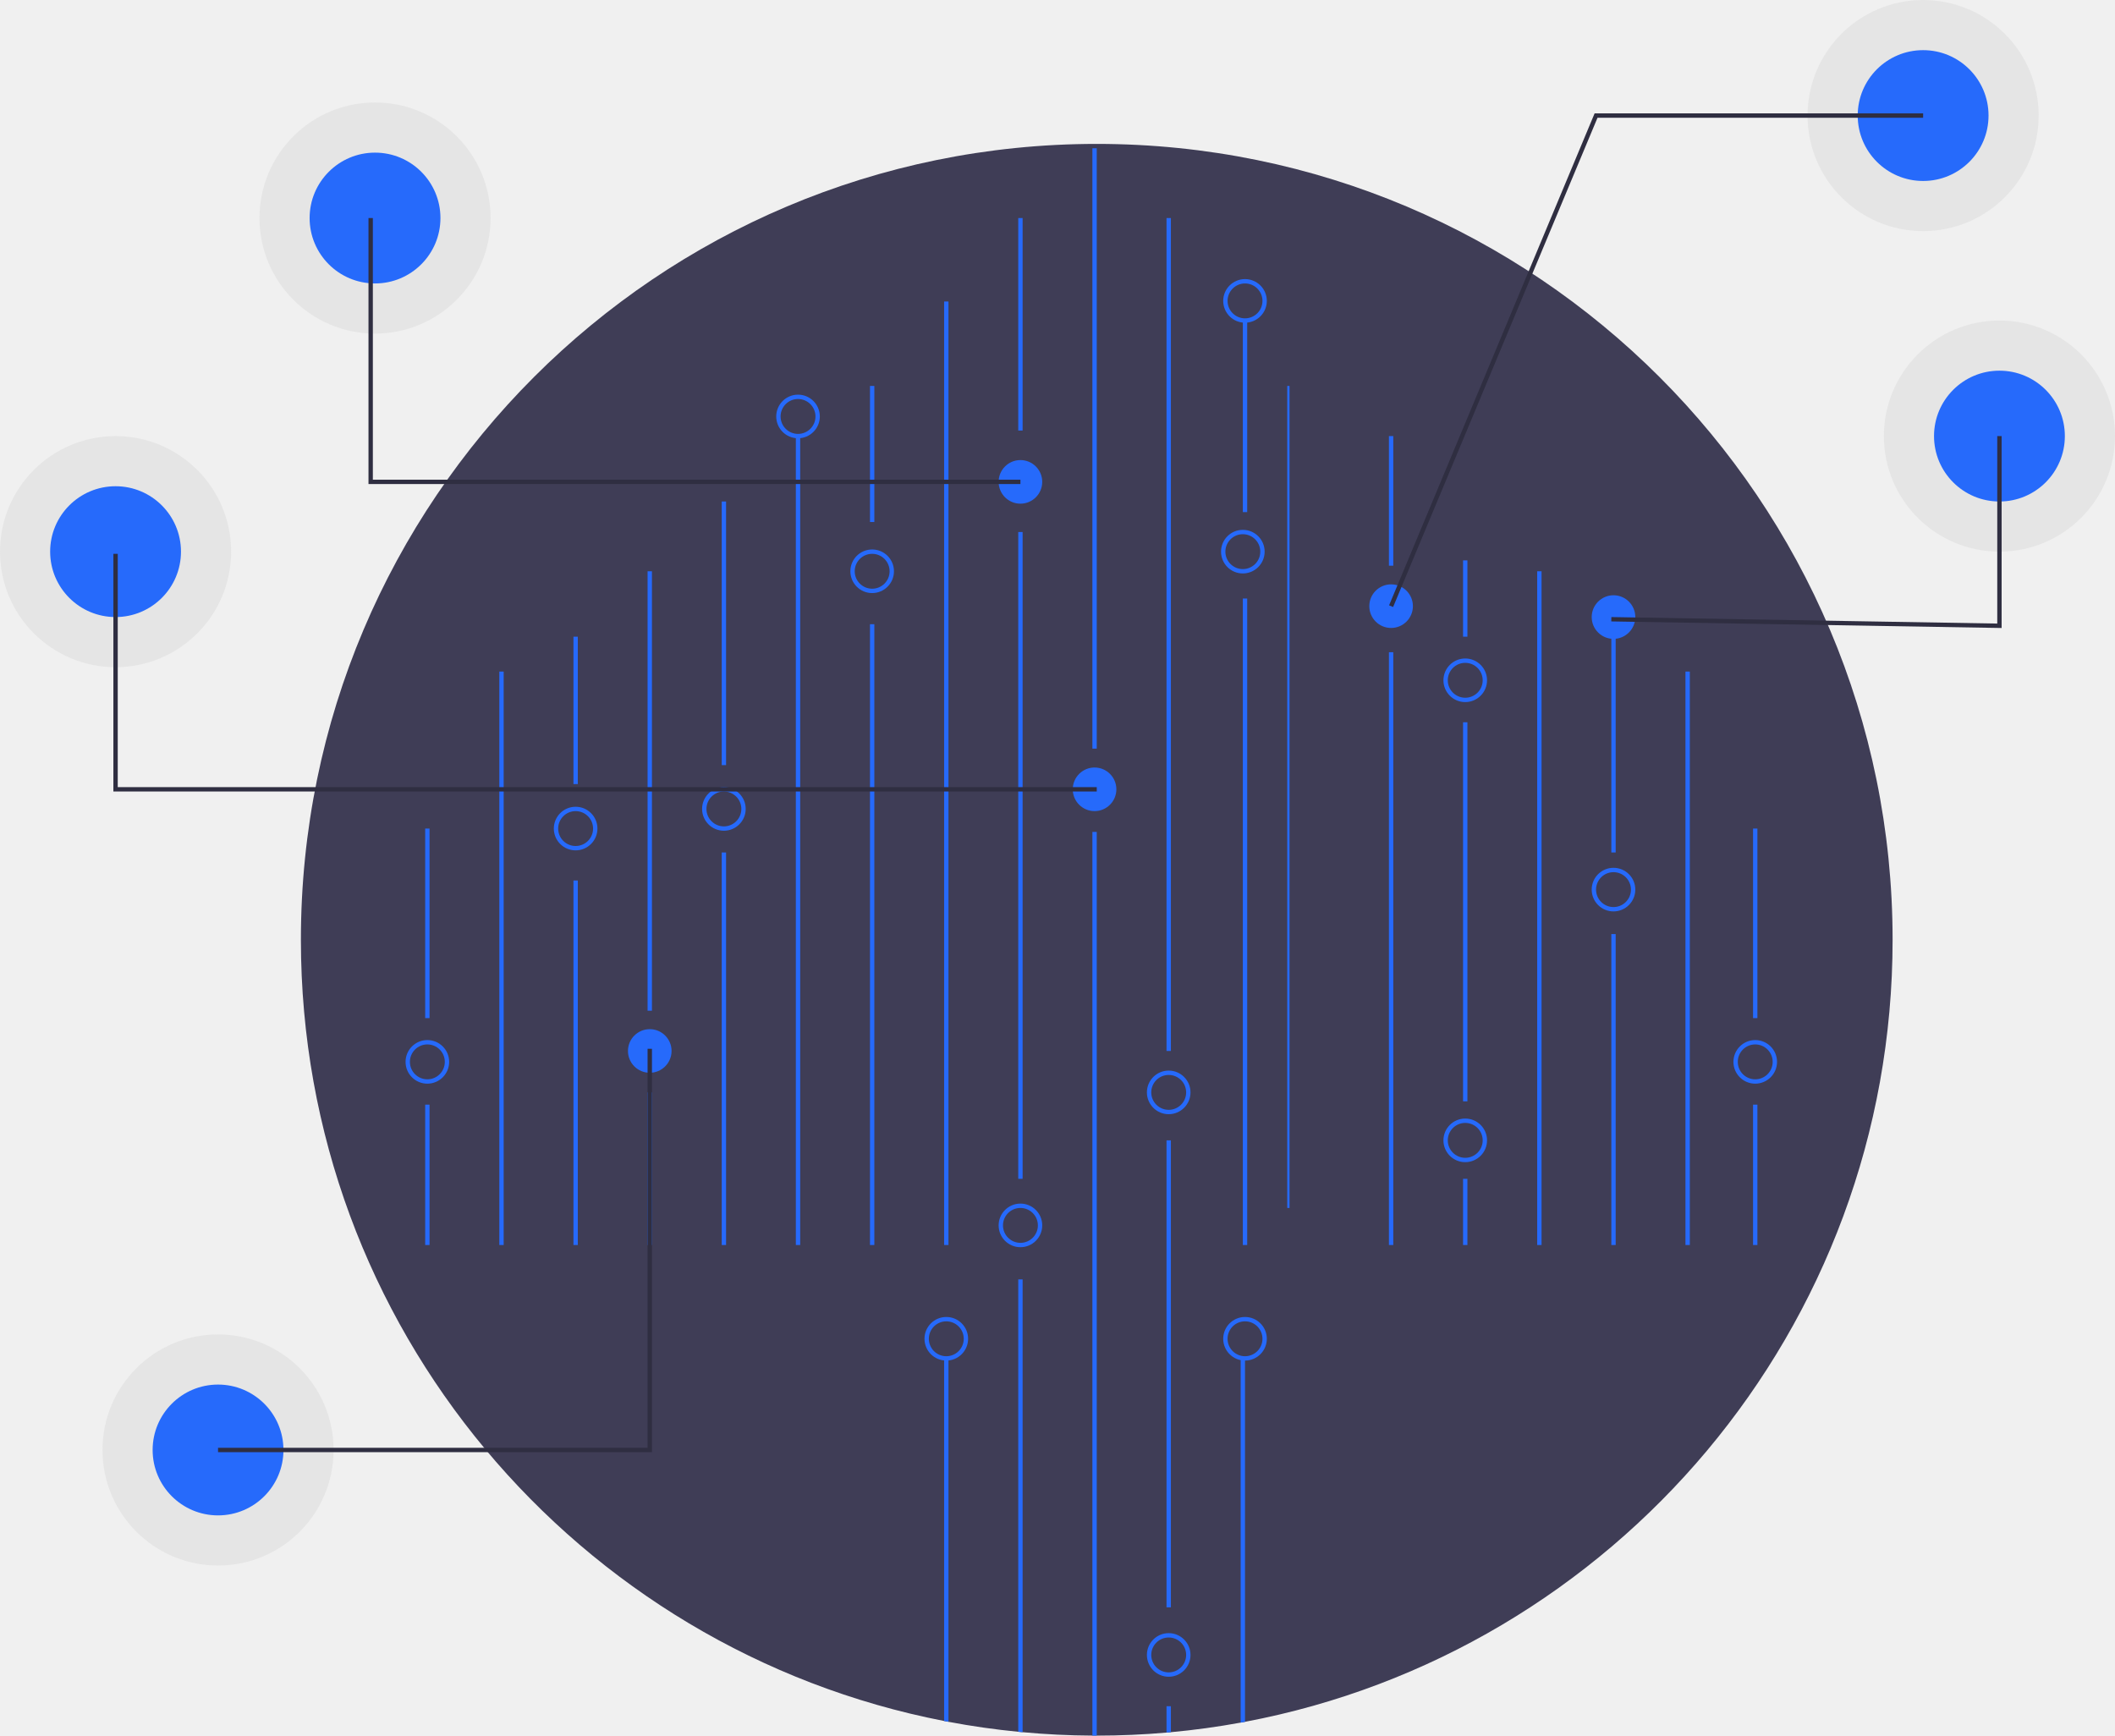
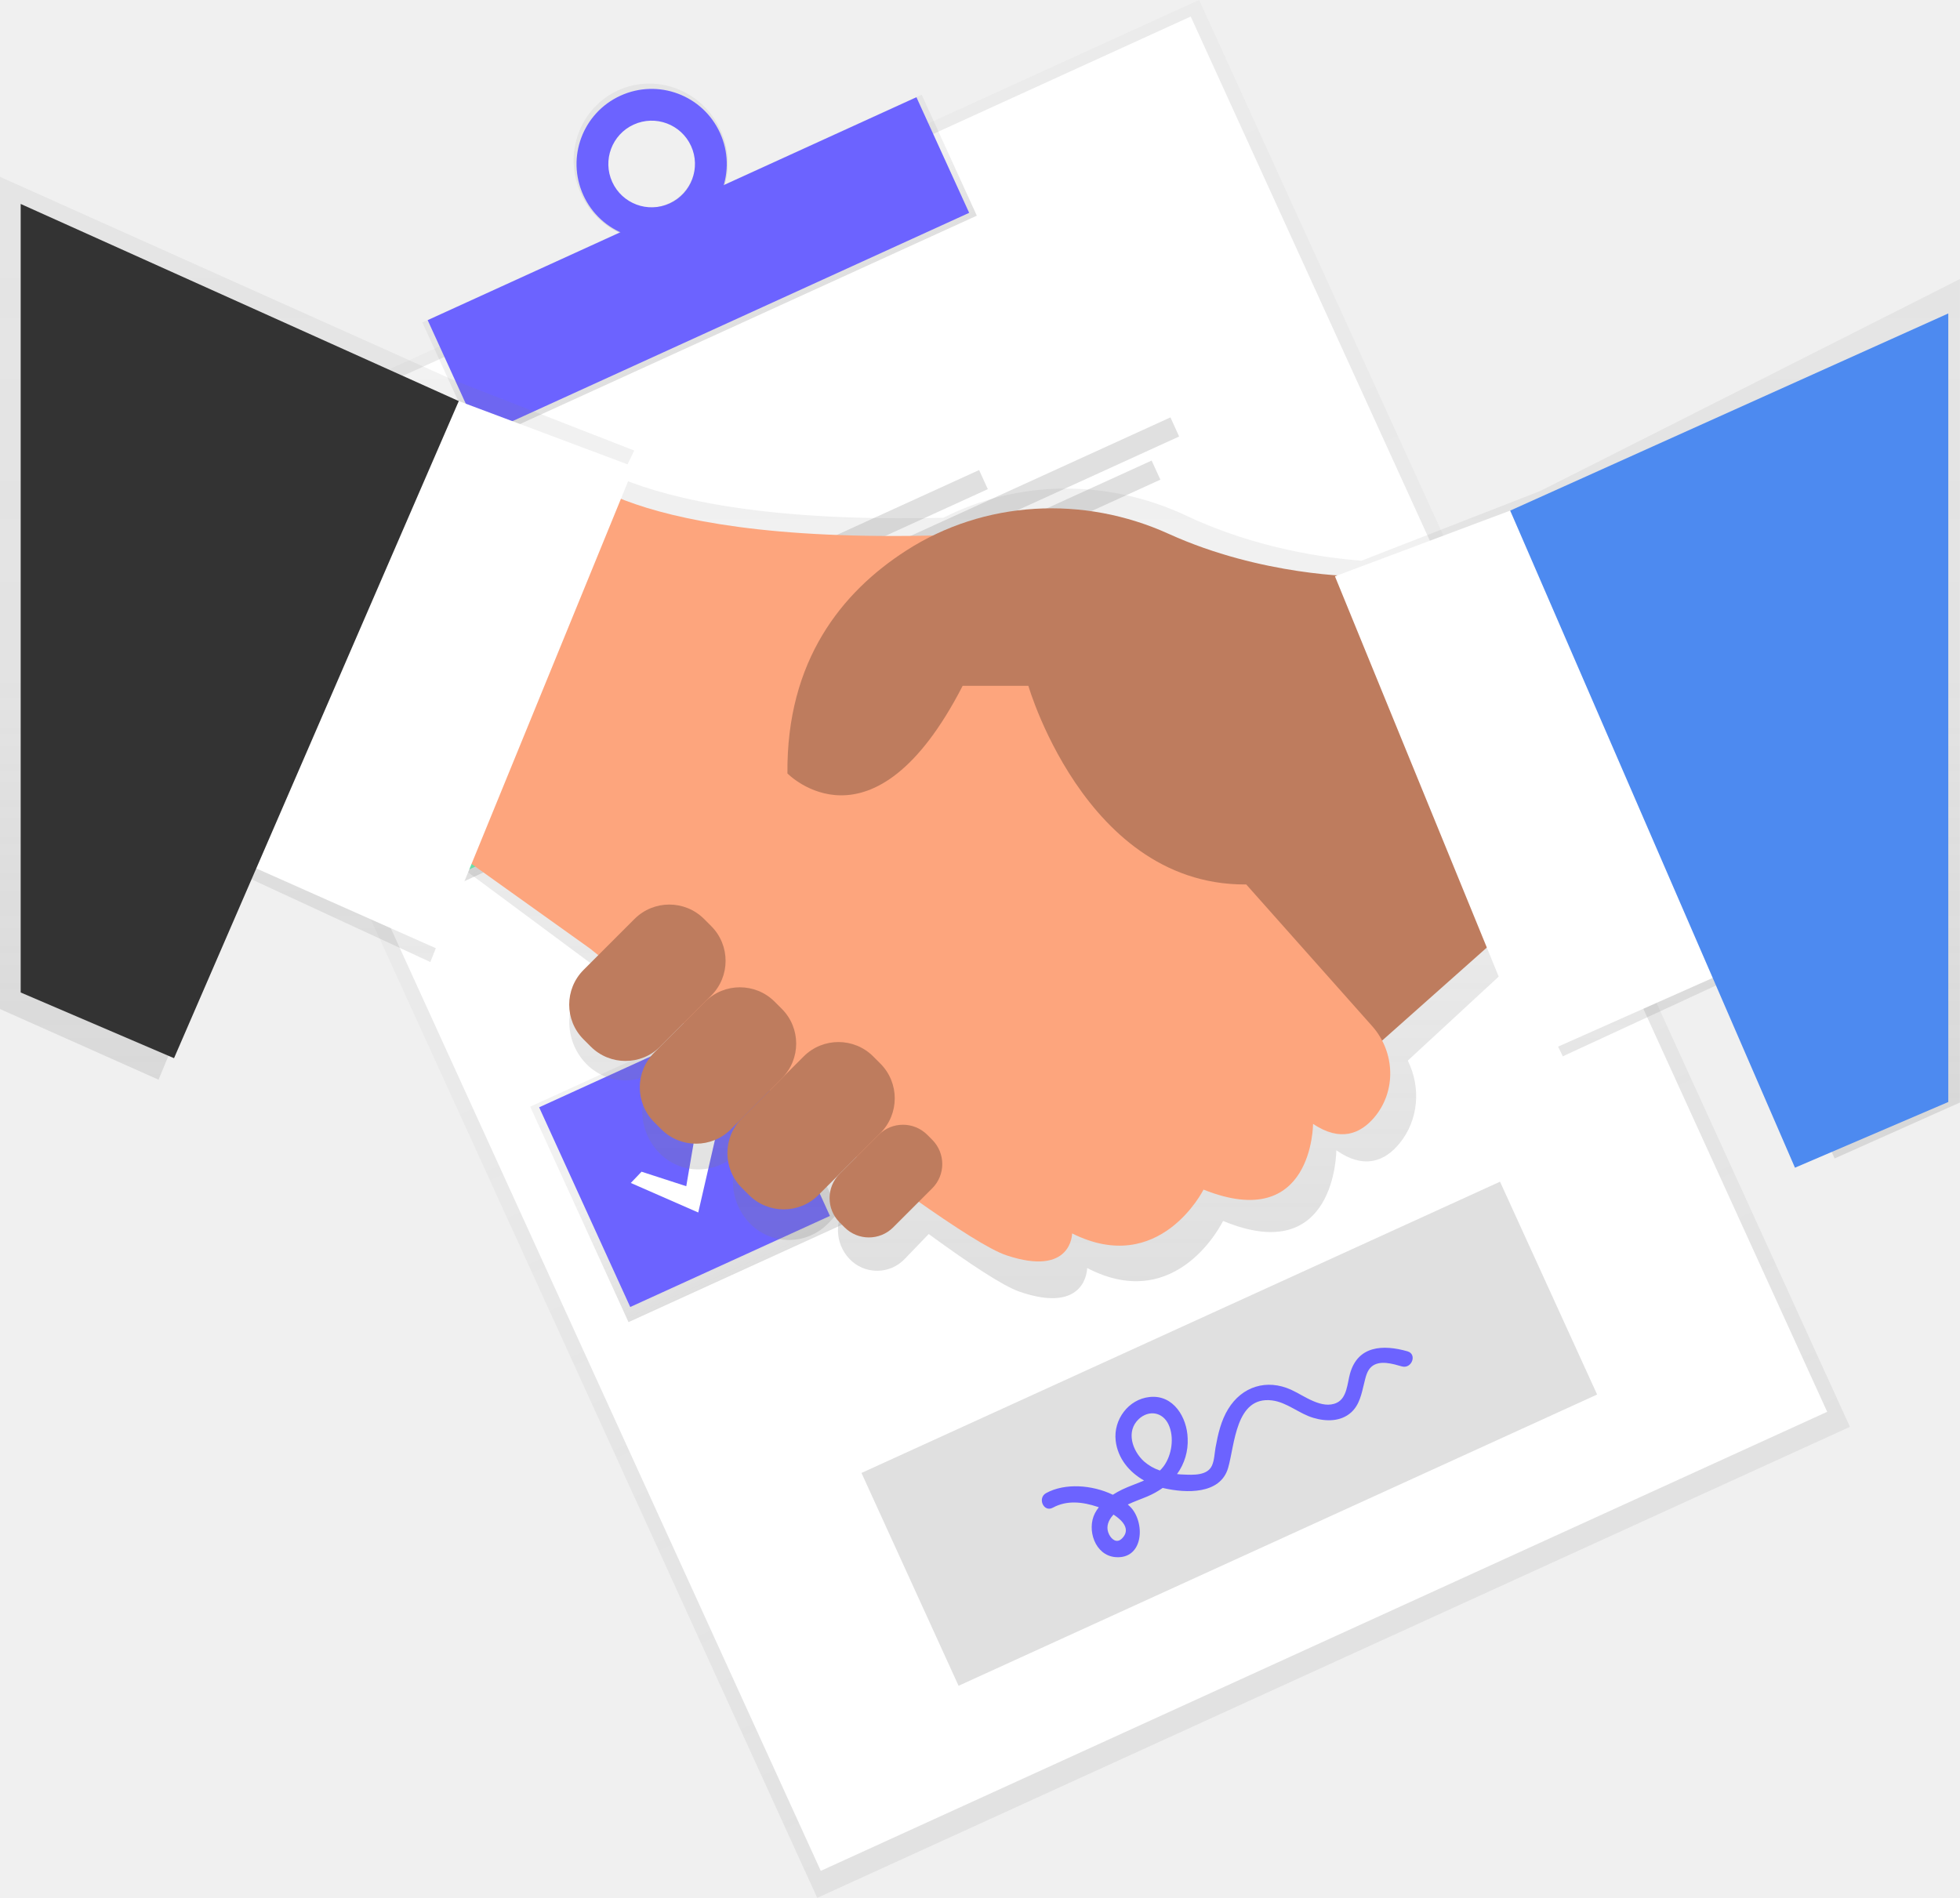
- <svg xmlns="http://www.w3.org/2000/svg" id="f4673761-b724-4a95-a095-d2125482816e" data-name="Layer 1" width="970" height="796" viewBox="0 0 970 796">
-   <circle cx="917" cy="200" r="53" fill="#ccc" opacity="0.3" />
-   <circle cx="917" cy="200" r="30" fill="#266afb" />
-   <circle cx="882" cy="53" r="53" fill="#ccc" opacity="0.3" />
-   <circle cx="882" cy="53" r="30" fill="#266afb" />
-   <circle cx="53" cy="253" r="53" fill="#ccc" opacity="0.3" />
-   <circle cx="53" cy="253" r="30" fill="#266afb" />
-   <circle cx="100" cy="665" r="53" fill="#ccc" opacity="0.3" />
-   <circle cx="100" cy="665" r="30" fill="#266afb" />
-   <circle cx="172" cy="100" r="53" fill="#ccc" opacity="0.3" />
-   <circle cx="172" cy="100" r="30" fill="#266afb" />
-   <path d="M983,483c0,178.34-127.91,326.81-297,358.67-.66.13-1.33.25-2,.37q-15.765,2.895-32,4.39c-.67.07-1.33.13-2,.18q-15.81,1.38-32,1.39c-.67,0-1.33,0-2-.01q-16.17-.075-32-1.56c-.67-.05-1.33-.12-2-.19q-16.215-1.575-32-4.57c-.67-.12-1.34-.25-2-.38C379.9,808.64,253,660.64,253,483c0-201.58,163.42-365,365-365S983,281.42,983,483Z" transform="translate(-115 -52)" fill="#3f3d56" />
-   <rect x="570" y="274.5" width="2" height="296.5" fill="#266afb" />
-   <rect x="570" y="147.402" width="2" height="87.472" fill="#266afb" />
-   <rect x="433" y="138.275" width="2" height="432.725" fill="#266afb" />
-   <rect x="467" y="100" width="2" height="97.457" fill="#266afb" />
-   <rect x="467" y="244" width="2" height="296.638" fill="#266afb" />
-   <path d="M584,638.75V846.43c-.67-.05-1.33-.12-2-.19V638.75Z" transform="translate(-115 -52)" fill="#266afb" />
-   <rect x="501" y="68" width="2" height="275.347" fill="#266afb" />
-   <path d="M618,433.52V848c-.67,0-1.33,0-2-.01V433.52Z" transform="translate(-115 -52)" fill="#266afb" />
-   <rect x="535" y="100" width="2" height="382" fill="#266afb" />
-   <rect x="535" y="523" width="2" height="214.173" fill="#266afb" />
-   <path d="M652,834.53v11.9c-.67.07-1.33.13-2,.18V834.53Z" transform="translate(-115 -52)" fill="#266afb" />
-   <path d="M686,675V841.67c-.66.13-1.33.25-2,.37V675Z" transform="translate(-115 -52)" fill="#266afb" />
-   <path d="M550,675V841.67c-.67-.12-1.34-.25-2-.38V675Z" transform="translate(-115 -52)" fill="#266afb" />
-   <rect x="399" y="177" width="2" height="62.41" fill="#266afb" />
-   <rect x="399" y="286.275" width="2" height="284.725" fill="#266afb" />
-   <rect x="365" y="200" width="2" height="371" fill="#266afb" />
-   <rect x="331" y="230" width="2" height="120.905" fill="#266afb" />
-   <rect x="331" y="390.968" width="2" height="180.032" fill="#266afb" />
-   <rect x="297" y="262" width="2" height="201.536" fill="#266afb" />
-   <rect x="297" y="501" width="2" height="70" fill="#266afb" />
-   <rect x="263" y="292" width="2" height="67.599" fill="#266afb" />
-   <rect x="263" y="403.819" width="2" height="167.181" fill="#266afb" />
-   <rect x="229" y="308" width="2" height="263" fill="#266afb" />
-   <rect x="195" y="380" width="2" height="86.937" fill="#266afb" />
-   <rect x="195" y="506.622" width="2" height="64.378" fill="#266afb" />
-   <rect x="590.375" y="177" width="1.037" height="377" fill="#266afb" />
-   <rect x="637" y="200" width="2" height="59.441" fill="#266afb" />
-   <rect x="637" y="299.126" width="2" height="271.874" fill="#266afb" />
-   <rect x="671" y="257" width="2" height="35" fill="#266afb" />
-   <rect x="671" y="331.252" width="2" height="173.858" fill="#266afb" />
-   <rect x="671" y="540.638" width="2" height="30.362" fill="#266afb" />
-   <rect x="705" y="262" width="2" height="309" fill="#266afb" />
-   <rect x="739" y="292" width="2" height="98.968" fill="#266afb" />
-   <rect x="739" y="428.386" width="2" height="142.614" fill="#266afb" />
-   <rect x="773" y="308" width="2" height="263" fill="#266afb" />
-   <path d="M549,676a10,10,0,1,1,10-10A10.012,10.012,0,0,1,549,676Zm0-18a8,8,0,1,0,8,8A8.009,8.009,0,0,0,549,658Z" transform="translate(-115 -52)" fill="#266afb" />
-   <path d="M583,624a10,10,0,1,1,10-10A10.012,10.012,0,0,1,583,624Zm0-18a8,8,0,1,0,8,8A8.009,8.009,0,0,0,583,606Z" transform="translate(-115 -52)" fill="#266afb" />
-   <path d="M686,676a10,10,0,1,1,10-10A10.012,10.012,0,0,1,686,676Zm0-18a8,8,0,1,0,8,8A8.009,8.009,0,0,0,686,658Z" transform="translate(-115 -52)" fill="#266afb" />
-   <path d="M651,801a10,10,0,1,0,10,10A10.016,10.016,0,0,0,651,801Zm0,18a8,8,0,1,1,8-8A8.011,8.011,0,0,1,651,819Z" transform="translate(-115 -52)" fill="#266afb" />
-   <path d="M651,563a10,10,0,1,1,10-10A10.012,10.012,0,0,1,651,563Zm0-18a8,8,0,1,0,8,8A8.009,8.009,0,0,0,651,545Z" transform="translate(-115 -52)" fill="#266afb" />
-   <path d="M617,424a10,10,0,1,1,10-10A10.011,10.011,0,0,1,617,424Z" transform="translate(-115 -52)" fill="#266afb" />
-   <path d="M685,315a10,10,0,1,1,10-10A10.011,10.011,0,0,1,685,315Zm0-18a8,8,0,1,0,8,8A8.009,8.009,0,0,0,685,297Z" transform="translate(-115 -52)" fill="#266afb" />
-   <path d="M447,433a10,10,0,1,1,10-10A10.011,10.011,0,0,1,447,433Zm0-18a8,8,0,1,0,8,8A8.009,8.009,0,0,0,447,415Z" transform="translate(-115 -52)" fill="#266afb" />
-   <path d="M379,442a10,10,0,1,1,10-10A10.011,10.011,0,0,1,379,442Zm0-18a8,8,0,1,0,8,8A8.009,8.009,0,0,0,379,424Z" transform="translate(-115 -52)" fill="#266afb" />
-   <path d="M413,544a10,10,0,1,1,10-10A10.011,10.011,0,0,1,413,544Z" transform="translate(-115 -52)" fill="#266afb" />
-   <path d="M686,200a10,10,0,1,1,10-10A10.011,10.011,0,0,1,686,200Zm0-18a8,8,0,1,0,8,8A8.009,8.009,0,0,0,686,182Z" transform="translate(-115 -52)" fill="#266afb" />
-   <path d="M515,324a10,10,0,1,1,10-10A10.011,10.011,0,0,1,515,324Zm0-18a8,8,0,1,0,8,8A8.009,8.009,0,0,0,515,306Z" transform="translate(-115 -52)" fill="#266afb" />
-   <path d="M481,253a10,10,0,1,1,10-10A10.011,10.011,0,0,1,481,253Zm0-18a8,8,0,1,0,8,8A8.009,8.009,0,0,0,481,235Z" transform="translate(-115 -52)" fill="#266afb" />
-   <path d="M311,549a10,10,0,1,1,10-10A10.012,10.012,0,0,1,311,549Zm0-18a8,8,0,1,0,8,8A8.009,8.009,0,0,0,311,531Z" transform="translate(-115 -52)" fill="#266afb" />
-   <rect x="804" y="380" width="2" height="86.937" fill="#266afb" />
-   <rect x="804" y="506.622" width="2" height="64.378" fill="#266afb" />
-   <path d="M920,549a10,10,0,1,1,10-10A10.012,10.012,0,0,1,920,549Zm0-18a8,8,0,1,0,8,8A8.009,8.009,0,0,0,920,531Z" transform="translate(-115 -52)" fill="#266afb" />
-   <path d="M855,470a10,10,0,1,1,10-10A10.011,10.011,0,0,1,855,470Zm0-18a8,8,0,1,0,8,8A8.009,8.009,0,0,0,855,452Z" transform="translate(-115 -52)" fill="#266afb" />
-   <path d="M787,585a10,10,0,1,1,10-10A10.012,10.012,0,0,1,787,585Zm0-18a8,8,0,1,0,8,8A8.009,8.009,0,0,0,787,567Z" transform="translate(-115 -52)" fill="#266afb" />
-   <path d="M583,283a10,10,0,1,1,10-10A10.011,10.011,0,0,1,583,283Z" transform="translate(-115 -52)" fill="#266afb" />
-   <path d="M787,374a10,10,0,1,1,10-10A10.011,10.011,0,0,1,787,374Zm0-18a8,8,0,1,0,8,8A8.009,8.009,0,0,0,787,356Z" transform="translate(-115 -52)" fill="#266afb" />
-   <path d="M855,345a10,10,0,1,1,10-10A10.011,10.011,0,0,1,855,345Z" transform="translate(-115 -52)" fill="#266afb" />
-   <path d="M753,340a10,10,0,1,1,10-10A10.011,10.011,0,0,1,753,340Z" transform="translate(-115 -52)" fill="#266afb" />
-   <polygon points="918 288.017 738.983 285 739.017 283 916 285.983 916 200 918 200 918 288.017" fill="#2f2e41" />
-   <polygon points="638.923 278.386 637.077 277.614 731.334 52 882 52 882 54 732.666 54 638.923 278.386" fill="#2f2e41" />
-   <polygon points="503 363 52 363 52 254 54 254 54 361 503 361 503 363" fill="#2f2e41" />
-   <polygon points="468 222 169 222 169 100 171 100 171 220 468 220 468 222" fill="#2f2e41" />
-   <polygon points="299 666 100 666 100 664 297 664 297 481 299 481 299 666" fill="#2f2e41" />
+ <svg xmlns="http://www.w3.org/2000/svg" xmlns:xlink="http://www.w3.org/1999/xlink" id="196ecc45-c3c6-4b7d-8685-374129418fe3" data-name="Layer 1" width="885" height="856.96" viewBox="0 0 885 856.96">
+   <defs>
+     <linearGradient id="431b905b-f630-4d26-9705-072736e3fa0a" x1="613.19" y1="813.7" x2="613.19" y2="105.57" gradientTransform="translate(-0.86 -10.23)" gradientUnits="userSpaceOnUse">
+       <stop offset="0" stop-color="gray" stop-opacity="0.25" />
+       <stop offset="0.54" stop-color="gray" stop-opacity="0.12" />
+       <stop offset="1" stop-color="gray" stop-opacity="0.1" />
+     </linearGradient>
+     <linearGradient id="82c9264e-9b45-4df5-9d25-f7dacbcab158" x1="613.84" y1="152.52" x2="613.84" y2="92.5" gradientTransform="translate(-140.84 19.9)" xlink:href="#431b905b-f630-4d26-9705-072736e3fa0a" />
+     <linearGradient id="e7f96ace-9b05-41bf-887d-5e87841d3793" x1="613.84" y1="104.78" x2="613.84" y2="33.84" gradientTransform="translate(-136.32 285.71) rotate(-24.52)" xlink:href="#431b905b-f630-4d26-9705-072736e3fa0a" />
+     <linearGradient id="0e5c1f30-7912-44d8-85da-be3b7e04fbbd" x1="440.4" y1="329.87" x2="440.4" y2="222.94" gradientTransform="translate(-61.32 78.01)" xlink:href="#431b905b-f630-4d26-9705-072736e3fa0a" />
+     <linearGradient id="f5898732-89b1-47b9-bad4-993f506fb52e" x1="440.76" y1="541.79" x2="440.76" y2="434.85" gradientTransform="translate(26.6 58.74)" xlink:href="#431b905b-f630-4d26-9705-072736e3fa0a" />
+     <linearGradient id="f9eac279-a8ac-46d5-97b7-7547b98d8743" x1="440.4" y1="302" x2="440.4" y2="249.51" gradientTransform="translate(-293.43 264.79) rotate(-24.52)" xlink:href="#431b905b-f630-4d26-9705-072736e3fa0a" />
+     <linearGradient id="56bc9504-3ea8-4a78-ad29-d599ef16b1a5" x1="599.62" y1="607.1" x2="599.62" y2="100.78" gradientTransform="matrix(1, 0, 0, 1, 0, 0)" xlink:href="#431b905b-f630-4d26-9705-072736e3fa0a" />
+   </defs>
+   <g opacity="0.5">
+     <rect x="356.07" y="95.34" width="512.51" height="708.13" transform="translate(-288.4 273.74) rotate(-24.52)" fill="url(#431b905b-f630-4d26-9705-072736e3fa0a)" />
+   </g>
+   <rect x="361.51" y="100.79" width="499.47" height="692.48" transform="translate(-287.52 273.08) rotate(-24.52)" fill="#fff" />
+   <rect x="349.12" y="112.4" width="247.78" height="60.02" transform="translate(-173.56 188.23) rotate(-24.52)" fill="url(#82c9264e-9b45-4df5-9d25-f7dacbcab158)" />
+   <path d="M436.21,61.74c-17.4,7.94-24.92,28.82-16.79,46.64s28.83,25.83,46.23,17.89,24.92-28.82,16.79-46.64S453.61,53.8,436.21,61.74Zm23.21,50.88a20.47,20.47,0,1,1,9.69-26.91A20.23,20.23,0,0,1,459.42,112.63Z" transform="translate(-157.12 -20.92)" fill="url(#e7f96ace-9b05-41bf-887d-5e87841d3793)" />
+   <rect x="351.19" y="112.55" width="242.56" height="57.38" transform="translate(-173.12 187.91) rotate(-24.52)" fill="#6c63ff" />
+   <path d="M437.29,64.12a33.91,33.91,0,1,0,44.92,16.78A33.91,33.91,0,0,0,437.29,64.12Zm22.19,48.65a19.56,19.56,0,1,1,9.68-25.92A19.56,19.56,0,0,1,459.48,112.76Z" transform="translate(-157.12 -20.92)" fill="#6c63ff" />
+   <rect x="325.61" y="300.95" width="106.94" height="106.94" transform="translate(-270.02 168.37) rotate(-24.52)" fill="url(#0e5c1f30-7912-44d8-85da-be3b7e04fbbd)" />
+   <rect x="413.89" y="493.6" width="106.94" height="106.94" transform="translate(-342.01 222.39) rotate(-24.52)" fill="url(#f5898732-89b1-47b9-bad4-993f506fb52e)" />
+   <rect x="329.52" y="304.86" width="99.11" height="99.11" transform="translate(-270.02 168.37) rotate(-24.52)" fill="#69f0ae" />
+   <rect x="416.66" y="495.88" width="99.11" height="99.11" transform="translate(-341.44 221.76) rotate(-24.52)" fill="#6c63ff" />
+   <rect x="471.46" y="260.92" width="135.85" height="9.48" transform="translate(-218.73 226.9) rotate(-24.52)" fill="#e0e0e0" />
+   <rect x="473.37" y="255.5" width="224.31" height="9.48" transform="translate(-212.31 245.56) rotate(-24.52)" fill="#e0e0e0" />
+   <rect x="479.98" y="271.71" width="208.51" height="9.48" transform="translate(-219.16 246.49) rotate(-24.52)" fill="#e0e0e0" />
+   <rect x="558.6" y="451.95" width="135.85" height="9.48" transform="translate(-290.15 280.29) rotate(-24.52)" fill="#e0e0e0" />
+   <rect x="560.51" y="446.52" width="224.31" height="9.48" transform="translate(-283.73 298.95) rotate(-24.52)" fill="#e0e0e0" />
+   <rect x="567.12" y="462.74" width="208.51" height="9.48" transform="translate(-290.58 299.88) rotate(-24.52)" fill="#e0e0e0" />
+   <polygon points="199.04 337.46 222.26 345 229.9 300.31 241.2 303.4 228.49 358.65 193.47 343.3 199.04 337.46" fill="url(#f9eac279-a8ac-46d5-97b7-7547b98d8743)" />
+   <polygon points="202 336.87 222.19 343.42 228.83 304.56 238.65 307.25 227.6 355.29 197.15 341.95 202 336.87" fill="#fff" />
+   <polygon points="289.68 529.08 309.87 535.63 316.51 496.77 326.33 499.46 315.28 547.5 284.83 534.16 289.68 529.08" fill="#fff" />
+   <rect x="553.74" y="615.49" width="316.9" height="105.63" transform="translate(-370.25 334.93) rotate(-24.52)" fill="#e0e0e0" />
+   <path d="M792.63,631.1c-11.08-3.16-22.42-2.56-25.95,10.11-1.19,4.27-1.33,10.9-5.91,13.1-6.74,3.24-14.87-3.24-20.72-5.88-10.9-4.92-22.09-1.57-28.4,8.77-3.2,5.24-4.57,11.27-5.66,17.24-.47,2.59-.53,5.79-1.62,8.23-2.09,4.67-8.63,4.25-12.92,4.07-.94,0-1.9-.11-2.86-.21a25.33,25.33,0,0,0,4.8-16.13c-.28-9.47-6.43-19.83-17.18-18.67-9.63,1-16.41,10.3-15.33,19.71.92,8,6.13,14.2,12.81,18-3.28,1.45-6.78,2.58-9.88,4.08a41.43,41.43,0,0,0-4.21,2.35c-9.37-4.52-21.68-5.37-30.11-.76-4.08,2.23-1.1,8.86,3,6.61,6.42-3.51,13.5-2.63,20.21-.4l.56.2a18.06,18.06,0,0,0-1.75,2.71c-3.79,7.36,0,19,9.22,19.8,13,1.11,13.61-16.07,6.55-22.91-.3-.29-.6-.57-.92-.84,2.92-1.41,6.08-2.47,8.87-3.66a36.89,36.89,0,0,0,6.9-3.84l.5.13c9.93,2.25,25.43,2.95,29-9.08,3.06-10.44,3.35-32.61,19.85-30.56,6.73.83,12.25,6,18.65,7.87,5.73,1.71,12.36,1.78,17.06-2.44,3.88-3.48,4.75-8.62,5.94-13.42.61-2.48,1.21-5.44,3.23-7.21,3.65-3.19,9.68-1.31,13.75-.15C794.56,639.18,797.14,632.38,792.63,631.1Zm-129,84.59c-2.19,2.17-4.51.45-5.68-1.82-1.42-2.76-.81-5.48,1-7.91a13.74,13.74,0,0,1,.95-1.14C664.23,707.62,667.77,711.63,663.67,715.69Zm7.68-54c4.5-4.18,10.77-3.26,13.45,2.48s1.5,13.84-2.26,18.9a15.26,15.26,0,0,1-1.65,1.86,21.07,21.07,0,0,1-7.13-4.07C668.4,676.06,665.39,667.19,671.35,661.66Z" transform="translate(-157.12 -20.92)" fill="#6c63ff" />
+   <path d="M852.6,242.63l-80.72,31.47c-15.18-1.13-47.12-5.25-78.82-20.2-35.29-16.64-75.72-16.6-110,.83-79,1.89-122.48-8.23-145.68-17.81l6.12-12.56-81.82-31.9L157.12,100.78V476.54l71.59,31.9,38.4-92.12,84.33,39,16.19-41.14L423,455.27l3.77,3.17-5.19,5.39a27.06,27.06,0,0,0,0,37.21h0a24.64,24.64,0,0,0,35.8,0l-2.84,3a27.06,27.06,0,0,0,0,37.21h0a24.64,24.64,0,0,0,35.8,0l16.4-17.05h0L495.48,535.9a27.06,27.06,0,0,0,0,37.21h0a24.64,24.64,0,0,0,35.8,0l16.19-16.83h0l-6.81,7.08a18.9,18.9,0,0,0,0,26,17.21,17.21,0,0,0,25,0l10.8-11.22c18.55,13.55,33.56,23.44,40.91,26C648,614.76,648,593.49,648,593.49c40.91,21.26,61.37-21.26,61.37-21.26,51.14,21.26,51.14-31.9,51.14-31.9,12.78,8.86,22,4.8,28.44-3,8.77-10.58,9.84-25.51,3.82-37.49l48.88-45.17,21.14,43.22,84.33-39,38.4,85.13,56.55-25.25V146.94Z" transform="translate(-157.12 -20.92)" fill="url(#56bc9504-3ea8-4a78-ad29-d599ef16b1a5)" />
+   <polygon points="681.9 418.48 592.88 497.6 523.65 369.02 681.9 329.46 681.9 418.48" fill="#be7c5e" />
+   <path d="M413.72,231.69s28.57,39.56,197.81,29.67l98.91,148.36,66.28,74.57c10.41,11.72,11,29.49.78,41.37-6.21,7.21-15.14,11-27.5,2.75,0,0,0,49.45-49.45,29.67,0,0-19.78,39.56-59.34,19.78,0,0,0,19.78-29.67,9.89S423.61,449.29,423.61,449.29l-69.23-49.45Z" transform="translate(-157.12 -20.92)" fill="#fda57d" />
+   <path d="M769.78,281.15s-42.74,0-85-19.19c-38.43-17.43-83.18-15.21-118.64,7.67-28.9,18.65-53.94,49.53-53.47,100.53,0,0,38.46,39.56,79.12-39.56h29.67s28.57,98.91,108.8,89,98.91-19.78,98.91-19.78Z" transform="translate(-157.12 -20.92)" fill="#be7c5e" />
+   <rect x="456.83" y="463.57" width="48.96" height="76.93" rx="22.21" ry="22.21" transform="translate(338.85 -214.21) rotate(45)" fill="#be7c5e" />
+   <rect x="424.96" y="426.21" width="48.96" height="76.93" rx="22.21" ry="22.21" transform="translate(303.09 -202.62) rotate(45)" fill="#be7c5e" />
+   <rect x="498.86" y="487.27" width="48.96" height="83.92" rx="22.21" ry="22.21" transform="translate(370.39 -235.97) rotate(45)" fill="#be7c5e" />
+   <rect x="540.04" y="526.26" width="34.19" height="55.95" rx="15.51" ry="15.51" transform="translate(397.97 -252.54) rotate(45)" fill="#be7c5e" />
+   <polygon points="780.8 438.26 691.79 477.82 602.77 260.23 681.9 230.56 780.8 438.26" fill="#fff" />
+   <polygon points="108.25 388.81 197.26 428.37 286.28 210.78 207.15 181.1 108.25 388.81" fill="#fff" />
+   <polygon points="9.34 92.09 207.15 181.1 78.58 477.82 9.34 448.15 9.34 92.09" fill="#333" />
+   <polygon points="879.71 141.54 681.9 230.56 810.48 527.27 879.71 497.6 879.71 141.54" fill="#4d8af0" />
</svg>
